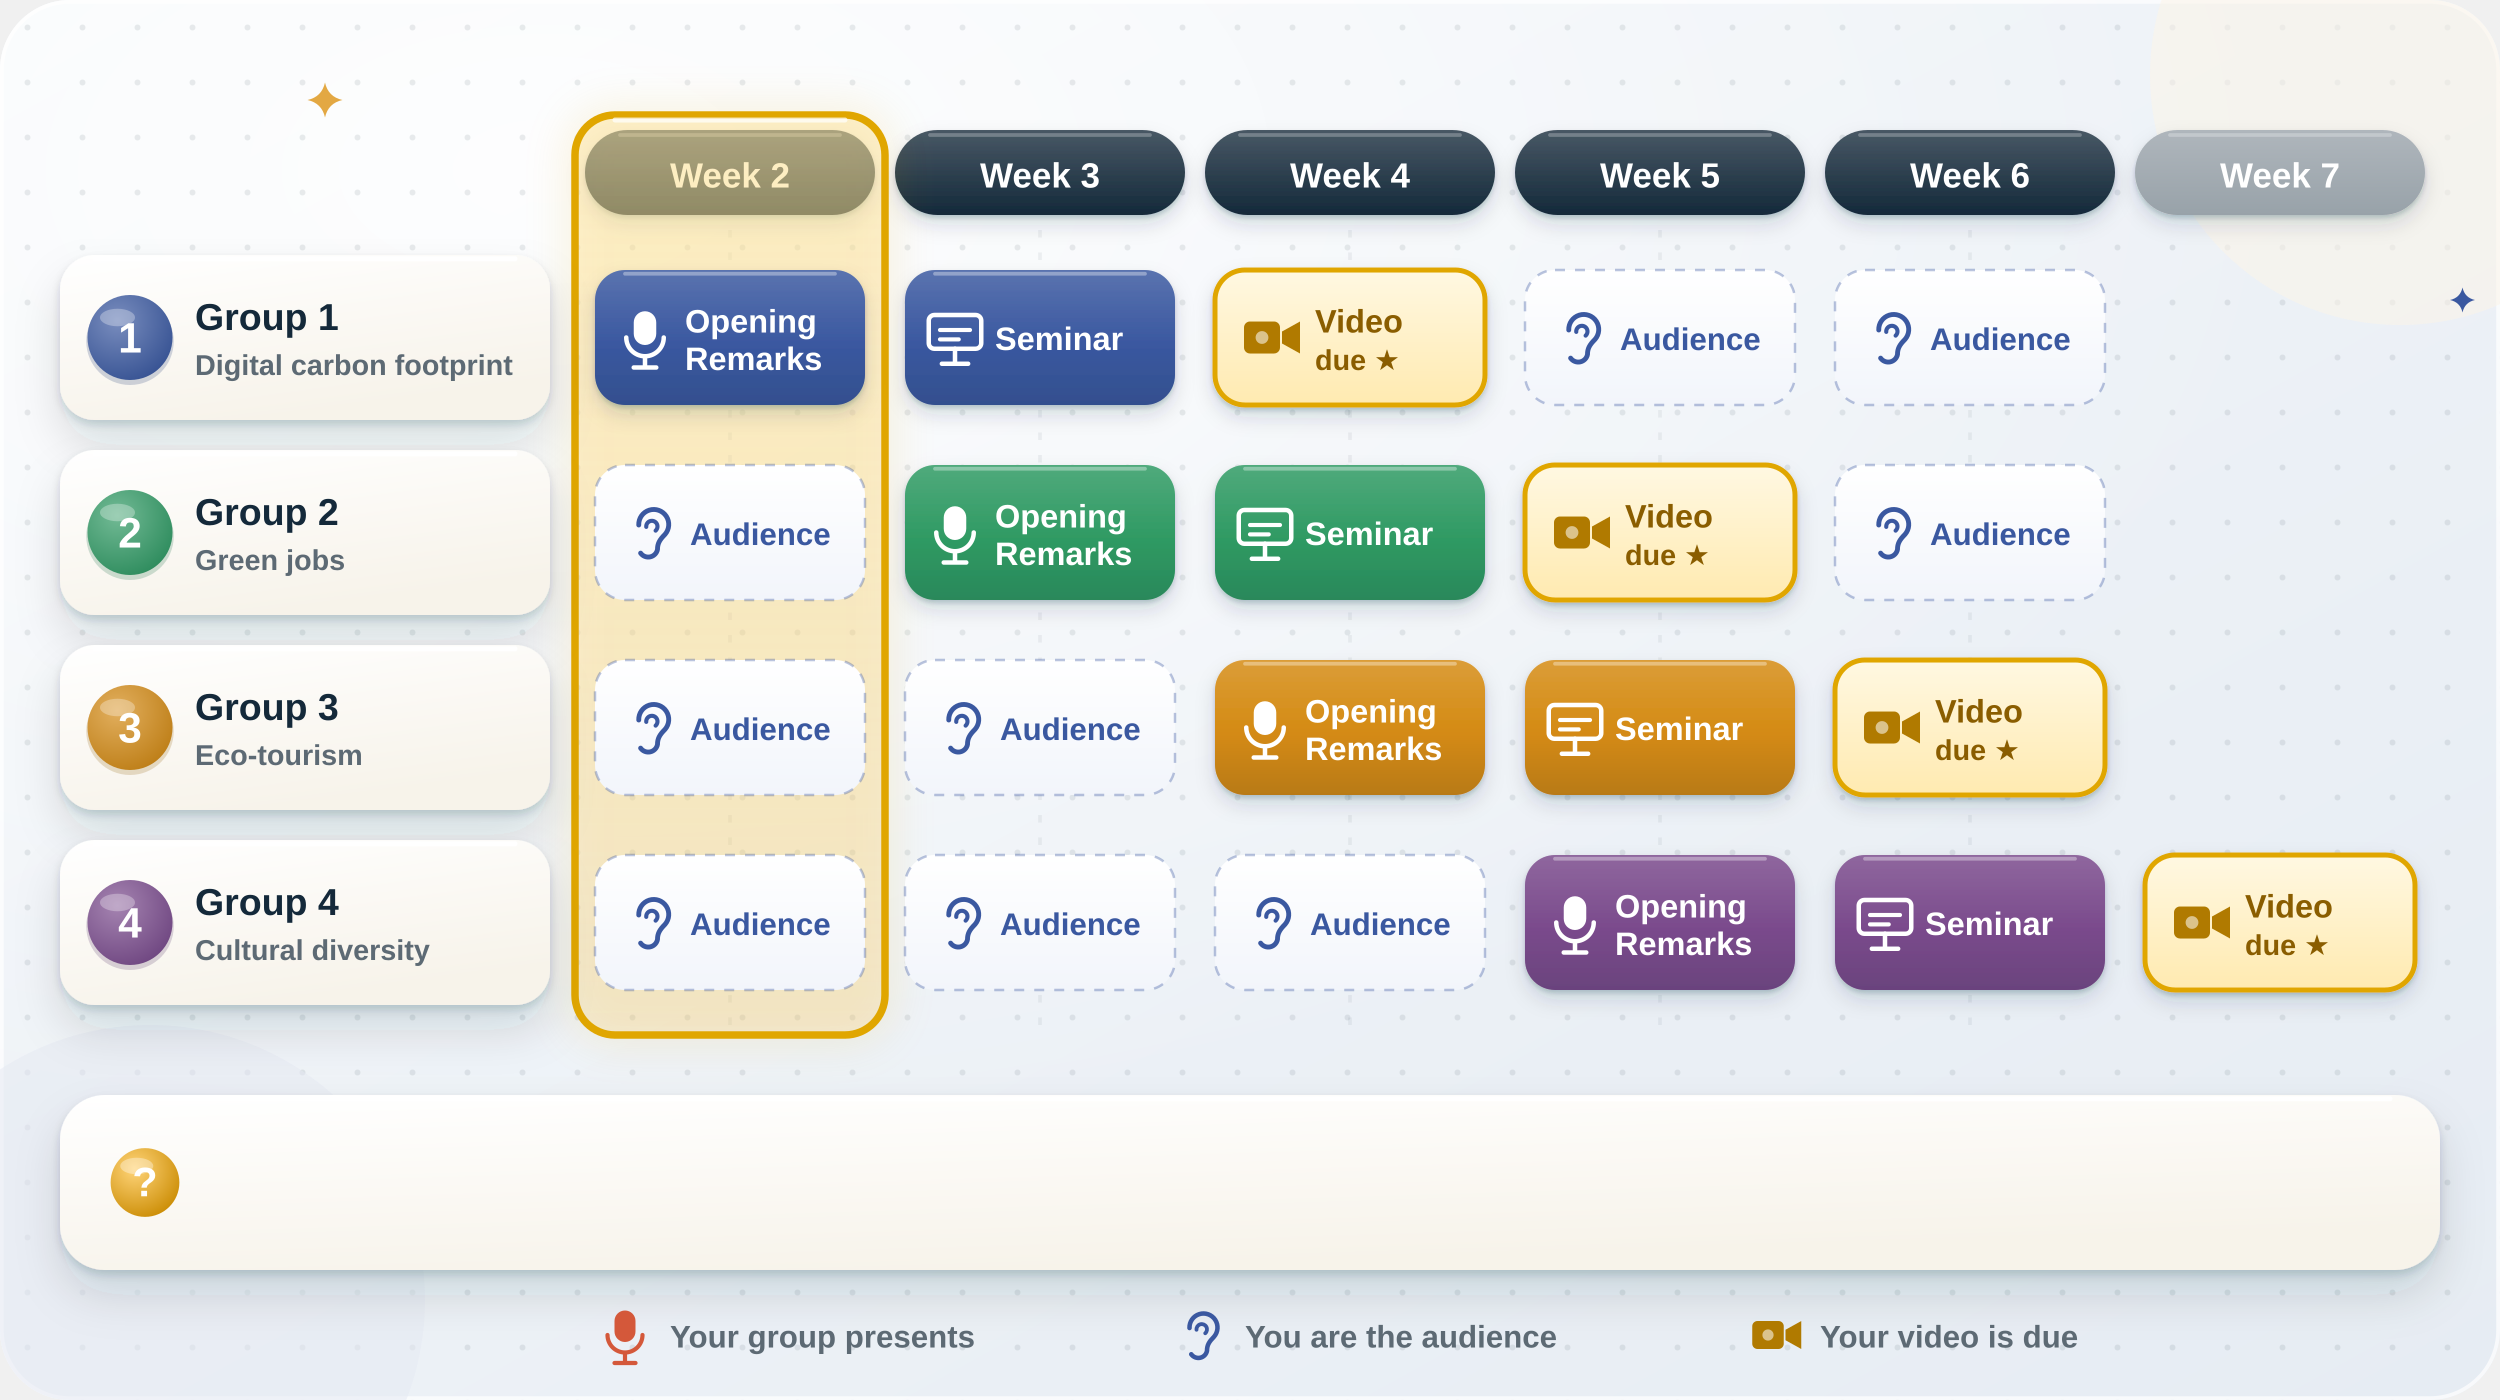
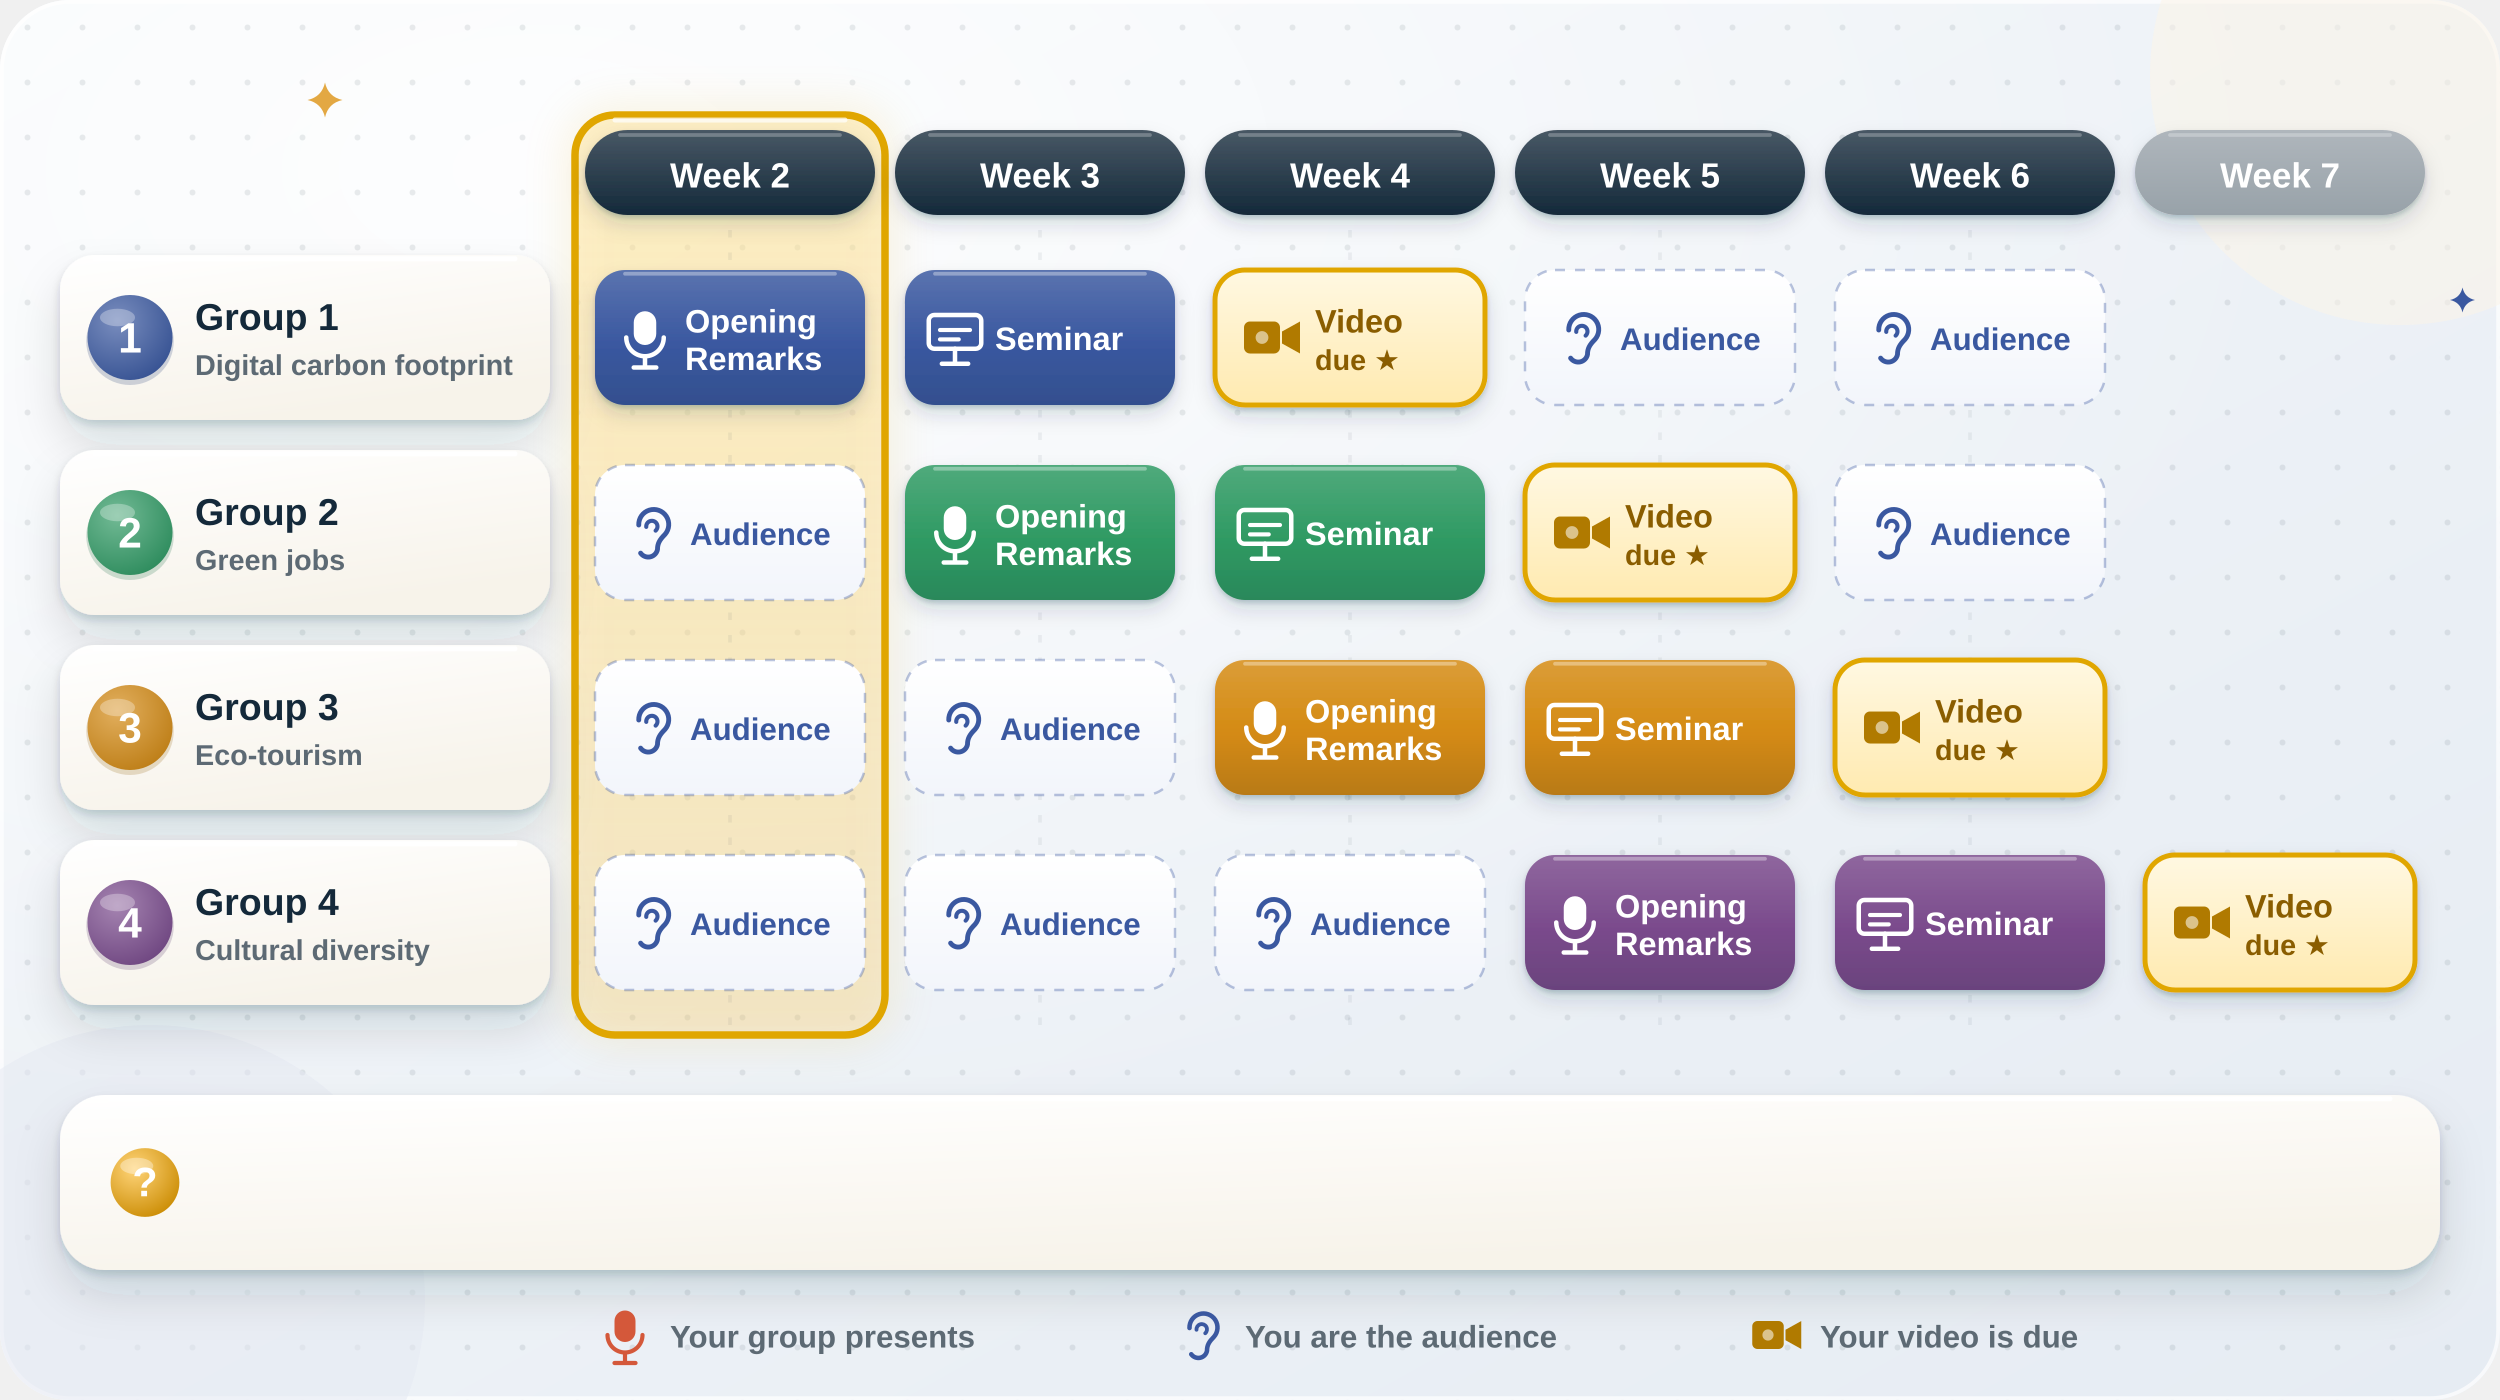
<svg xmlns="http://www.w3.org/2000/svg" viewBox="0 0 1000 560" role="img" aria-label="Week by week, Weeks 2 to 7. Group 1: Opening Remarks in Week 2, Seminar in Week 3, video due in Week 4. Group 2: Opening Remarks in Week 3, Seminar in Week 4, video due in Week 5. Group 3: Opening Remarks in Week 4, Seminar in Week 5, video due in Week 6. Group 4: Opening Remarks in Week 5, Seminar in Week 6, video due in Week 7. In every other week with a presentation, your group is the audience.">
  <style>.rv{animation:rv .7s cubic-bezier(.2,.7,.2,1) both}@keyframes rv{from{opacity:0;transform:translateY(14px)}}
.pop{animation:pop .6s cubic-bezier(.2,1.4,.4,1) both;transform-box:fill-box;transform-origin:center}@keyframes pop{from{opacity:0;transform:scale(.6)}}
.fl{animation:fl 5.5s ease-in-out infinite;transform-box:fill-box;transform-origin:center}.fl2{animation-delay:-1.8s}.fl3{animation-delay:-3.4s}.fl4{animation-delay:-2.5s}
@keyframes fl{0%,100%{transform:translateY(0)}50%{transform:translateY(-5px)}}
.tw{animation:tw 3.2s ease-in-out infinite;transform-box:fill-box;transform-origin:center}.tw2{animation-delay:-1.1s}.tw3{animation-delay:-2.2s}
@keyframes tw{0%,100%{opacity:.35;transform:scale(.6)}50%{opacity:1;transform:scale(1.05)}}
.dr{stroke-dasharray:6 8;animation:dr 1.6s linear infinite}@keyframes dr{to{stroke-dashoffset:-28}}
.gl{animation:gl 3s ease-in-out infinite}@keyframes gl{0%,100%{opacity:.4}50%{opacity:1}}
.pu{animation:pu 3s ease-in-out infinite;transform-box:fill-box;transform-origin:center}@keyframes pu{0%,100%{transform:scale(1)}50%{transform:scale(1.05)}}
.ph { animation: ph 18s cubic-bezier(.6,0,.3,1) infinite; } @keyframes ph { 0.00%, 15.17% { transform: translateX(0px); } 16.67%, 31.83% { transform: translateX(124px); } 33.33%, 48.50% { transform: translateX(248px); } 50.00%, 65.17% { transform: translateX(372px); } 66.67%, 81.83% { transform: translateX(496px); } 83.33%, 98.50% { transform: translateX(620px); } 100% { transform: translateX(0); } } .cap0 { animation: c0 18s infinite; opacity: 0; } @keyframes c0 { 0%, 0.00% { opacity: 0; } 1.00%, 15.67% { opacity: 1; } 16.67%, 100% { opacity: 0; } }.cap1 { animation: c1 18s infinite; opacity: 0; } @keyframes c1 { 0%, 16.67% { opacity: 0; } 17.67%, 32.33% { opacity: 1; } 33.33%, 100% { opacity: 0; } }.cap2 { animation: c2 18s infinite; opacity: 0; } @keyframes c2 { 0%, 33.33% { opacity: 0; } 34.33%, 49.00% { opacity: 1; } 50.00%, 100% { opacity: 0; } }.cap3 { animation: c3 18s infinite; opacity: 0; } @keyframes c3 { 0%, 50.00% { opacity: 0; } 51.00%, 65.67% { opacity: 1; } 66.67%, 100% { opacity: 0; } }.cap4 { animation: c4 18s infinite; opacity: 0; } @keyframes c4 { 0%, 66.67% { opacity: 0; } 67.67%, 82.33% { opacity: 1; } 83.33%, 100% { opacity: 0; } }.cap5 { animation: c5 18s infinite; opacity: 0; } @keyframes c5 { 0%, 83.33% { opacity: 0; } 84.33%, 99.00% { opacity: 1; } 100.00%, 100% { opacity: 0; } } @media (prefers-reduced-motion: reduce) { .ph { display: none; } .cap0 { opacity: 1 !important; } }
@media (prefers-reduced-motion: reduce){*{animation:none !important}.rv,.pop{opacity:1 !important}}</style>
  <defs>
    <filter id="sw-sh" x="-25%" y="-25%" width="150%" height="170%">
      <feGaussianBlur in="SourceAlpha" stdDeviation="9" />
      <feOffset dy="10" result="a" />
      <feFlood flood-color="#14293a" flood-opacity=".13" />
      <feComposite in2="a" operator="in" result="A" />
      <feGaussianBlur in="SourceAlpha" stdDeviation="1.6" />
      <feOffset dy="2" result="b" />
      <feFlood flood-color="#14293a" flood-opacity=".16" />
      <feComposite in2="b" operator="in" result="B" />
      <feMerge>
        <feMergeNode in="A" />
        <feMergeNode in="B" />
        <feMergeNode in="SourceGraphic" />
      </feMerge>
    </filter>
    <filter id="sw-ss" x="-25%" y="-25%" width="150%" height="170%">
      <feGaussianBlur in="SourceAlpha" stdDeviation="4" />
      <feOffset dy="4" result="a" />
      <feFlood flood-color="#14293a" flood-opacity=".14" />
      <feComposite in2="a" operator="in" result="A" />
      <feGaussianBlur in="SourceAlpha" stdDeviation=".8" />
      <feOffset dy="1.2" result="b" />
      <feFlood flood-color="#14293a" flood-opacity=".18" />
      <feComposite in2="b" operator="in" result="B" />
      <feMerge>
        <feMergeNode in="A" />
        <feMergeNode in="B" />
        <feMergeNode in="SourceGraphic" />
      </feMerge>
    </filter>
    <filter id="sw-bl" x="-50%" y="-50%" width="200%" height="200%">
      <feGaussianBlur stdDeviation="8" />
    </filter>
    <pattern id="sw-dots" width="22" height="22" patternUnits="userSpaceOnUse">
      <circle cx="11" cy="11" r="1.2" fill="#14293a" opacity=".09" />
    </pattern>
    <linearGradient id="sw-hi" x1="0" y1="0" x2="0" y2="1">
      <stop offset="0" stop-color="#fff" stop-opacity=".55" />
      <stop offset=".45" stop-color="#fff" stop-opacity="0" />
    </linearGradient>
    <linearGradient id="sw-paper" x1="0" y1="0" x2=".4" y2="1">
      <stop offset="0" stop-color="#ffffff" />
      <stop offset="1" stop-color="#f7f3ea" />
    </linearGradient>
    <linearGradient id="sw-g0" x1="0" y1="0" x2="1" y2="1">
      <stop offset="0" stop-color="#f4f7fa" />
      <stop offset="1" stop-color="#e6ecf3" />
    </linearGradient>
    <radialGradient id="sw-g1" cx="0.22" cy="0.12" r="0.7">
      <stop offset="0" stop-color="#ffffff" stop-opacity="0.85" />
      <stop offset="1" stop-color="#ffffff" stop-opacity="0" />
    </radialGradient>
    <clipPath id="sw-clip">
      <rect width="1000" height="560" rx="28" />
    </clipPath>
    <linearGradient id="sw-g2" x1="0" y1="0" x2="0" y2="1">
+       <stop offset="0" stop-color="#ffe7a3" stop-opacity="0.5" />
+       <stop offset="1" stop-color="#ffd479" stop-opacity="0.25" />
+     </linearGradient>
+     <linearGradient id="sw-g3" x1="0" y1="0" x2="0" y2="1">
      <stop offset="0" stop-color="#485865" />
      <stop offset="1" stop-color="#14293a" />
    </linearGradient>
-     <linearGradient id="sw-g3" x1="0" y1="0" x2="0" y2="1">
+     <linearGradient id="sw-g4" x1="0" y1="0" x2="0" y2="1">
      <stop offset="0" stop-color="#afb6bc" />
      <stop offset="1" stop-color="#98a2a9" />
-     </linearGradient>
-     <linearGradient id="sw-g4" x1="0" y1="0" x2="0" y2="1">
-       <stop offset="0" stop-color="#ffe7a3" stop-opacity="0.5" />
-       <stop offset="1" stop-color="#ffd479" stop-opacity="0.25" />
    </linearGradient>
    <radialGradient id="sw-g5" cx="0.35" cy="0.3" r="0.8">
      <stop offset="0" stop-color="#798dbe" />
      <stop offset="1" stop-color="#345091" />
    </radialGradient>
    <linearGradient id="sw-g6" x1="0" y1="0" x2="0" y2="1">
      <stop offset="0" stop-color="#5a73af" />
      <stop offset="0.55" stop-color="#3a58a0" />
      <stop offset="1" stop-color="#334f8e" />
    </linearGradient>
    <linearGradient id="sw-g7" x1="0" y1="0" x2="0" y2="1">
      <stop offset="0" stop-color="#fff8e2" />
      <stop offset="1" stop-color="#ffeab0" />
    </linearGradient>
    <linearGradient id="sw-g8" x1="0" y1="0" x2="0" y2="1">
      <stop offset="0" stop-color="#ffffff" />
      <stop offset="1" stop-color="#f2f5fb" />
    </linearGradient>
    <radialGradient id="sw-g9" cx="0.35" cy="0.3" r="0.8">
      <stop offset="0" stop-color="#72ba95" />
      <stop offset="1" stop-color="#2b8a5b" />
    </radialGradient>
    <linearGradient id="sw-g10" x1="0" y1="0" x2="0" y2="1">
      <stop offset="0" stop-color="#50aa7c" />
      <stop offset="0.55" stop-color="#2f9a63" />
      <stop offset="1" stop-color="#2a885a" />
    </linearGradient>
    <radialGradient id="sw-g11" cx="0.35" cy="0.3" r="0.8">
      <stop offset="0" stop-color="#e2af5e" />
      <stop offset="1" stop-color="#bc7c14" />
    </radialGradient>
    <linearGradient id="sw-g12" x1="0" y1="0" x2="0" y2="1">
      <stop offset="0" stop-color="#db9d38" />
      <stop offset="0.55" stop-color="#d48a12" />
      <stop offset="1" stop-color="#b87a14" />
    </linearGradient>
    <radialGradient id="sw-g13" cx="0.35" cy="0.3" r="0.8">
      <stop offset="0" stop-color="#a584b1" />
      <stop offset="1" stop-color="#6d447f" />
    </radialGradient>
    <linearGradient id="sw-g14" x1="0" y1="0" x2="0" y2="1">
      <stop offset="0" stop-color="#8f679e" />
      <stop offset="0.55" stop-color="#7a4a8c" />
      <stop offset="1" stop-color="#6a437d" />
    </linearGradient>
    <radialGradient id="sw-g15" cx="0.35" cy="0.3" r="0.8">
      <stop offset="0" stop-color="#ffd479" />
      <stop offset="1" stop-color="#c98a00" />
    </radialGradient>
  </defs>
  <rect width="1000" height="560" rx="28" fill="url(#sw-g0)" />
  <rect width="1000" height="560" rx="28" fill="url(#sw-g1)" />
  <rect width="1000" height="560" rx="28" fill="url(#sw-dots)" />
  <rect x=".75" y=".75" width="998.5" height="558.5" rx="27.25" fill="none" stroke="#fff" stroke-opacity=".7" stroke-width="1.5" />
  <g clip-path="url(#sw-clip)">
    <circle cx="60" cy="520" r="110" fill="#e5e9f3" opacity=".55" />
    <circle cx="960" cy="30" r="100" fill="#fbf4e7" opacity=".55" />
  </g>
-   <rect x="234" y="52" width="116" height="34" rx="17" fill="url(#sw-g2)" filter="url(#sw-ss)" />
+   <g class="ph">
+     <rect x="226" y="42" width="132" height="376" rx="20" fill="#e0a600" opacity=".12" filter="url(#sw-bl)" />
+     <rect x="230" y="46" width="124" height="368" rx="16" fill="url(#sw-g2)" stroke="#e0a600" stroke-width="3" />
+     <path d="M246 48h92" stroke="#fff" stroke-opacity=".7" stroke-width="2" stroke-linecap="round" />
+   </g>
+   <rect x="234" y="52" width="116" height="34" rx="17" fill="url(#sw-g3)" filter="url(#sw-ss)" />
  <path d="M248 54h88" stroke="#fff" stroke-opacity=".25" stroke-width="1.5" stroke-linecap="round" />
  <text x="292" y="75" font-family="'Helvetica Neue', Arial, sans-serif" font-weight="800" font-size="14" fill="#fff" text-anchor="middle">Week 2</text>
  <path d="M292 92V414" stroke="#14293a" stroke-opacity=".06" stroke-width="1.5" stroke-dasharray="3 6" />
-   <rect x="358" y="52" width="116" height="34" rx="17" fill="url(#sw-g2)" filter="url(#sw-ss)" />
+   <rect x="358" y="52" width="116" height="34" rx="17" fill="url(#sw-g3)" filter="url(#sw-ss)" />
  <path d="M372 54h88" stroke="#fff" stroke-opacity=".25" stroke-width="1.5" stroke-linecap="round" />
  <text x="416" y="75" font-family="'Helvetica Neue', Arial, sans-serif" font-weight="800" font-size="14" fill="#fff" text-anchor="middle">Week 3</text>
  <path d="M416 92V414" stroke="#14293a" stroke-opacity=".06" stroke-width="1.5" stroke-dasharray="3 6" />
-   <rect x="482" y="52" width="116" height="34" rx="17" fill="url(#sw-g2)" filter="url(#sw-ss)" />
+   <rect x="482" y="52" width="116" height="34" rx="17" fill="url(#sw-g3)" filter="url(#sw-ss)" />
  <path d="M496 54h88" stroke="#fff" stroke-opacity=".25" stroke-width="1.5" stroke-linecap="round" />
  <text x="540" y="75" font-family="'Helvetica Neue', Arial, sans-serif" font-weight="800" font-size="14" fill="#fff" text-anchor="middle">Week 4</text>
  <path d="M540 92V414" stroke="#14293a" stroke-opacity=".06" stroke-width="1.5" stroke-dasharray="3 6" />
-   <rect x="606" y="52" width="116" height="34" rx="17" fill="url(#sw-g2)" filter="url(#sw-ss)" />
+   <rect x="606" y="52" width="116" height="34" rx="17" fill="url(#sw-g3)" filter="url(#sw-ss)" />
  <path d="M620 54h88" stroke="#fff" stroke-opacity=".25" stroke-width="1.5" stroke-linecap="round" />
  <text x="664" y="75" font-family="'Helvetica Neue', Arial, sans-serif" font-weight="800" font-size="14" fill="#fff" text-anchor="middle">Week 5</text>
  <path d="M664 92V414" stroke="#14293a" stroke-opacity=".06" stroke-width="1.5" stroke-dasharray="3 6" />
-   <rect x="730" y="52" width="116" height="34" rx="17" fill="url(#sw-g2)" filter="url(#sw-ss)" />
+   <rect x="730" y="52" width="116" height="34" rx="17" fill="url(#sw-g3)" filter="url(#sw-ss)" />
  <path d="M744 54h88" stroke="#fff" stroke-opacity=".25" stroke-width="1.5" stroke-linecap="round" />
  <text x="788" y="75" font-family="'Helvetica Neue', Arial, sans-serif" font-weight="800" font-size="14" fill="#fff" text-anchor="middle">Week 6</text>
  <path d="M788 92V414" stroke="#14293a" stroke-opacity=".06" stroke-width="1.5" stroke-dasharray="3 6" />
-   <rect x="854" y="52" width="116" height="34" rx="17" fill="url(#sw-g3)" filter="url(#sw-ss)" />
+   <rect x="854" y="52" width="116" height="34" rx="17" fill="url(#sw-g4)" filter="url(#sw-ss)" />
  <path d="M868 54h88" stroke="#fff" stroke-opacity=".25" stroke-width="1.5" stroke-linecap="round" />
  <text x="912" y="75" font-family="'Helvetica Neue', Arial, sans-serif" font-weight="800" font-size="14" fill="#fff" text-anchor="middle">Week 7</text>
-   <g class="ph">
-     <rect x="226" y="42" width="132" height="376" rx="20" fill="#e0a600" opacity=".12" filter="url(#sw-bl)" />
-     <rect x="230" y="46" width="124" height="368" rx="16" fill="url(#sw-g4)" stroke="#e0a600" stroke-width="3" />
-     <path d="M246 48h92" stroke="#fff" stroke-opacity=".7" stroke-width="2" stroke-linecap="round" />
-   </g>
  <g class="rv" style="animation-delay:0.00s">
    <rect x="24" y="102" width="196" height="66" rx="14" fill="url(#sw-paper)" filter="url(#sw-sh)" />
    <path d="M38 103.5h168" stroke="#fff" stroke-width="2" stroke-linecap="round" />
    <circle cx="52" cy="136.5" r="17.5" fill="#2c447a" opacity=".22" />
    <circle cx="52" cy="135" r="17" fill="url(#sw-g5)" />
    <ellipse cx="47" cy="127" rx="7" ry="3.5" fill="#fff" opacity=".3" />
    <text x="52" y="141" font-family="'Helvetica Neue', Arial, sans-serif" font-weight="800" font-size="17" fill="#fff" text-anchor="middle">1</text>
    <text x="78" y="132" font-family="'Helvetica Neue', Arial, sans-serif" font-weight="800" font-size="15" fill="#14293a" text-anchor="start">Group 1</text>
    <text x="78" y="150" font-family="'Helvetica Neue', Arial, sans-serif" font-weight="700" font-size="11.5" fill="#5d6a74" text-anchor="start">Digital carbon footprint</text>
  </g>
  <g class="pop" style="animation-delay:0.4s">
    <rect x="238" y="108" width="108" height="54" rx="12" fill="url(#sw-g6)" filter="url(#sw-ss)" />
    <path d="M250 109.5h84" stroke="#fff" stroke-opacity=".35" stroke-width="1.5" stroke-linecap="round" />
    <g transform="translate(258 135) scale(0.75)">
      <rect x="-6" y="-14" width="12" height="18" rx="6" fill="#fff" />
      <path d="M-10 0a10 10 0 0 0 20 0M0 10v6M-6 16h12" stroke="#fff" stroke-width="2.4" fill="none" stroke-linecap="round" />
    </g>
    <text x="274" y="133" font-family="'Helvetica Neue', Arial, sans-serif" font-weight="800" font-size="13" fill="#fff" text-anchor="start">Opening</text>
    <text x="274" y="148" font-family="'Helvetica Neue', Arial, sans-serif" font-weight="800" font-size="13" fill="#fff" text-anchor="start">Remarks</text>
  </g>
  <g class="pop" style="animation-delay:0.5s">
    <rect x="362" y="108" width="108" height="54" rx="12" fill="url(#sw-g6)" filter="url(#sw-ss)" />
    <path d="M374 109.5h84" stroke="#fff" stroke-opacity=".35" stroke-width="1.5" stroke-linecap="round" />
    <g transform="translate(382 135) scale(0.75)">
      <rect x="-14" y="-12" width="28" height="18" rx="3" fill="none" stroke="#fff" stroke-width="2.4" />
      <path d="M-8 -4h16M-8 1h10" stroke="#fff" stroke-width="2.2" stroke-linecap="round" />
      <path d="M0 6v8M-7 14h14" stroke="#fff" stroke-width="2.4" stroke-linecap="round" />
    </g>
    <text x="398" y="140" font-family="'Helvetica Neue', Arial, sans-serif" font-weight="800" font-size="13" fill="#fff" text-anchor="start">Seminar</text>
  </g>
  <rect x="486" y="108" width="108" height="54" rx="12" fill="url(#sw-g7)" stroke="#e0a600" stroke-width="2" filter="url(#sw-ss)" />
  <g transform="translate(508 135) scale(0.8)">
    <rect x="-13" y="-8" width="18" height="16" rx="3" fill="#b07a00" />
    <path d="M6 -3l9-5v16l-9-5z" fill="#b07a00" />
    <circle cx="-4" cy="0" r="3.2" fill="#fff" opacity=".55" />
  </g>
  <text x="526" y="133" font-family="'Helvetica Neue', Arial, sans-serif" font-weight="800" font-size="13" fill="#8a5d00" text-anchor="start">Video</text>
  <text x="526" y="148" font-family="'Helvetica Neue', Arial, sans-serif" font-weight="800" font-size="11.5" fill="#8a5d00" text-anchor="start">due ★</text>
  <rect x="610" y="108" width="108" height="54" rx="12" fill="url(#sw-g8)" stroke="#3a58a0" stroke-opacity=".35" stroke-dasharray="4 4" />
  <g transform="translate(632 135) scale(0.75)">
    <path d="M-6 -4a8 8 0 1 1 14 5c-3 3-4 5-4 8a5 5 0 0 1-9 2" stroke="#3a58a0" stroke-width="2.6" fill="none" stroke-linecap="round" />
    <path d="M-2 -3a3 3 0 1 1 5 2" stroke="#3a58a0" stroke-width="2.2" fill="none" stroke-linecap="round" />
  </g>
  <text x="648" y="140" font-family="'Helvetica Neue', Arial, sans-serif" font-weight="700" font-size="12.5" fill="#3a58a0" text-anchor="start">Audience</text>
  <rect x="734" y="108" width="108" height="54" rx="12" fill="url(#sw-g8)" stroke="#3a58a0" stroke-opacity=".35" stroke-dasharray="4 4" />
  <g transform="translate(756 135) scale(0.75)">
    <path d="M-6 -4a8 8 0 1 1 14 5c-3 3-4 5-4 8a5 5 0 0 1-9 2" stroke="#3a58a0" stroke-width="2.6" fill="none" stroke-linecap="round" />
    <path d="M-2 -3a3 3 0 1 1 5 2" stroke="#3a58a0" stroke-width="2.2" fill="none" stroke-linecap="round" />
  </g>
  <text x="772" y="140" font-family="'Helvetica Neue', Arial, sans-serif" font-weight="700" font-size="12.5" fill="#3a58a0" text-anchor="start">Audience</text>
  <g class="rv" style="animation-delay:0.12s">
    <rect x="24" y="180" width="196" height="66" rx="14" fill="url(#sw-paper)" filter="url(#sw-sh)" />
    <path d="M38 181.5h168" stroke="#fff" stroke-width="2" stroke-linecap="round" />
    <circle cx="52" cy="214.5" r="17.5" fill="#24724f" opacity=".22" />
    <circle cx="52" cy="213" r="17" fill="url(#sw-g9)" />
    <ellipse cx="47" cy="205" rx="7" ry="3.5" fill="#fff" opacity=".3" />
    <text x="52" y="219" font-family="'Helvetica Neue', Arial, sans-serif" font-weight="800" font-size="17" fill="#fff" text-anchor="middle">2</text>
    <text x="78" y="210" font-family="'Helvetica Neue', Arial, sans-serif" font-weight="800" font-size="15" fill="#14293a" text-anchor="start">Group 2</text>
    <text x="78" y="228" font-family="'Helvetica Neue', Arial, sans-serif" font-weight="700" font-size="11.5" fill="#5d6a74" text-anchor="start">Green jobs</text>
  </g>
  <rect x="238" y="186" width="108" height="54" rx="12" fill="url(#sw-g8)" stroke="#3a58a0" stroke-opacity=".35" stroke-dasharray="4 4" />
  <g transform="translate(260 213) scale(0.75)">
    <path d="M-6 -4a8 8 0 1 1 14 5c-3 3-4 5-4 8a5 5 0 0 1-9 2" stroke="#3a58a0" stroke-width="2.6" fill="none" stroke-linecap="round" />
    <path d="M-2 -3a3 3 0 1 1 5 2" stroke="#3a58a0" stroke-width="2.2" fill="none" stroke-linecap="round" />
  </g>
  <text x="276" y="218" font-family="'Helvetica Neue', Arial, sans-serif" font-weight="700" font-size="12.5" fill="#3a58a0" text-anchor="start">Audience</text>
  <g class="pop" style="animation-delay:0.5s">
    <rect x="362" y="186" width="108" height="54" rx="12" fill="url(#sw-g10)" filter="url(#sw-ss)" />
    <path d="M374 187.5h84" stroke="#fff" stroke-opacity=".35" stroke-width="1.5" stroke-linecap="round" />
    <g transform="translate(382 213) scale(0.75)">
      <rect x="-6" y="-14" width="12" height="18" rx="6" fill="#fff" />
      <path d="M-10 0a10 10 0 0 0 20 0M0 10v6M-6 16h12" stroke="#fff" stroke-width="2.4" fill="none" stroke-linecap="round" />
    </g>
    <text x="398" y="211" font-family="'Helvetica Neue', Arial, sans-serif" font-weight="800" font-size="13" fill="#fff" text-anchor="start">Opening</text>
    <text x="398" y="226" font-family="'Helvetica Neue', Arial, sans-serif" font-weight="800" font-size="13" fill="#fff" text-anchor="start">Remarks</text>
  </g>
  <g class="pop" style="animation-delay:0.6s">
    <rect x="486" y="186" width="108" height="54" rx="12" fill="url(#sw-g10)" filter="url(#sw-ss)" />
    <path d="M498 187.5h84" stroke="#fff" stroke-opacity=".35" stroke-width="1.5" stroke-linecap="round" />
    <g transform="translate(506 213) scale(0.75)">
      <rect x="-14" y="-12" width="28" height="18" rx="3" fill="none" stroke="#fff" stroke-width="2.4" />
      <path d="M-8 -4h16M-8 1h10" stroke="#fff" stroke-width="2.2" stroke-linecap="round" />
      <path d="M0 6v8M-7 14h14" stroke="#fff" stroke-width="2.4" stroke-linecap="round" />
    </g>
    <text x="522" y="218" font-family="'Helvetica Neue', Arial, sans-serif" font-weight="800" font-size="13" fill="#fff" text-anchor="start">Seminar</text>
  </g>
  <rect x="610" y="186" width="108" height="54" rx="12" fill="url(#sw-g7)" stroke="#e0a600" stroke-width="2" filter="url(#sw-ss)" />
  <g transform="translate(632 213) scale(0.8)">
    <rect x="-13" y="-8" width="18" height="16" rx="3" fill="#b07a00" />
    <path d="M6 -3l9-5v16l-9-5z" fill="#b07a00" />
    <circle cx="-4" cy="0" r="3.2" fill="#fff" opacity=".55" />
  </g>
  <text x="650" y="211" font-family="'Helvetica Neue', Arial, sans-serif" font-weight="800" font-size="13" fill="#8a5d00" text-anchor="start">Video</text>
  <text x="650" y="226" font-family="'Helvetica Neue', Arial, sans-serif" font-weight="800" font-size="11.5" fill="#8a5d00" text-anchor="start">due ★</text>
  <rect x="734" y="186" width="108" height="54" rx="12" fill="url(#sw-g8)" stroke="#3a58a0" stroke-opacity=".35" stroke-dasharray="4 4" />
  <g transform="translate(756 213) scale(0.75)">
    <path d="M-6 -4a8 8 0 1 1 14 5c-3 3-4 5-4 8a5 5 0 0 1-9 2" stroke="#3a58a0" stroke-width="2.6" fill="none" stroke-linecap="round" />
    <path d="M-2 -3a3 3 0 1 1 5 2" stroke="#3a58a0" stroke-width="2.2" fill="none" stroke-linecap="round" />
  </g>
  <text x="772" y="218" font-family="'Helvetica Neue', Arial, sans-serif" font-weight="700" font-size="12.5" fill="#3a58a0" text-anchor="start">Audience</text>
  <g class="rv" style="animation-delay:0.24s">
    <rect x="24" y="258" width="196" height="66" rx="14" fill="url(#sw-paper)" filter="url(#sw-sh)" />
    <path d="M38 259.5h168" stroke="#fff" stroke-width="2" stroke-linecap="round" />
    <circle cx="52" cy="292.5" r="17.5" fill="#986716" opacity=".22" />
    <circle cx="52" cy="291" r="17" fill="url(#sw-g11)" />
    <ellipse cx="47" cy="283" rx="7" ry="3.5" fill="#fff" opacity=".3" />
    <text x="52" y="297" font-family="'Helvetica Neue', Arial, sans-serif" font-weight="800" font-size="17" fill="#fff" text-anchor="middle">3</text>
    <text x="78" y="288" font-family="'Helvetica Neue', Arial, sans-serif" font-weight="800" font-size="15" fill="#14293a" text-anchor="start">Group 3</text>
    <text x="78" y="306" font-family="'Helvetica Neue', Arial, sans-serif" font-weight="700" font-size="11.5" fill="#5d6a74" text-anchor="start">Eco-tourism</text>
  </g>
  <rect x="238" y="264" width="108" height="54" rx="12" fill="url(#sw-g8)" stroke="#3a58a0" stroke-opacity=".35" stroke-dasharray="4 4" />
  <g transform="translate(260 291) scale(0.75)">
    <path d="M-6 -4a8 8 0 1 1 14 5c-3 3-4 5-4 8a5 5 0 0 1-9 2" stroke="#3a58a0" stroke-width="2.6" fill="none" stroke-linecap="round" />
    <path d="M-2 -3a3 3 0 1 1 5 2" stroke="#3a58a0" stroke-width="2.2" fill="none" stroke-linecap="round" />
  </g>
  <text x="276" y="296" font-family="'Helvetica Neue', Arial, sans-serif" font-weight="700" font-size="12.5" fill="#3a58a0" text-anchor="start">Audience</text>
  <rect x="362" y="264" width="108" height="54" rx="12" fill="url(#sw-g8)" stroke="#3a58a0" stroke-opacity=".35" stroke-dasharray="4 4" />
  <g transform="translate(384 291) scale(0.75)">
    <path d="M-6 -4a8 8 0 1 1 14 5c-3 3-4 5-4 8a5 5 0 0 1-9 2" stroke="#3a58a0" stroke-width="2.6" fill="none" stroke-linecap="round" />
    <path d="M-2 -3a3 3 0 1 1 5 2" stroke="#3a58a0" stroke-width="2.2" fill="none" stroke-linecap="round" />
  </g>
  <text x="400" y="296" font-family="'Helvetica Neue', Arial, sans-serif" font-weight="700" font-size="12.5" fill="#3a58a0" text-anchor="start">Audience</text>
  <g class="pop" style="animation-delay:0.6s">
    <rect x="486" y="264" width="108" height="54" rx="12" fill="url(#sw-g12)" filter="url(#sw-ss)" />
    <path d="M498 265.5h84" stroke="#fff" stroke-opacity=".35" stroke-width="1.5" stroke-linecap="round" />
    <g transform="translate(506 291) scale(0.75)">
      <rect x="-6" y="-14" width="12" height="18" rx="6" fill="#fff" />
      <path d="M-10 0a10 10 0 0 0 20 0M0 10v6M-6 16h12" stroke="#fff" stroke-width="2.4" fill="none" stroke-linecap="round" />
    </g>
    <text x="522" y="289" font-family="'Helvetica Neue', Arial, sans-serif" font-weight="800" font-size="13" fill="#fff" text-anchor="start">Opening</text>
    <text x="522" y="304" font-family="'Helvetica Neue', Arial, sans-serif" font-weight="800" font-size="13" fill="#fff" text-anchor="start">Remarks</text>
  </g>
  <g class="pop" style="animation-delay:0.7s">
    <rect x="610" y="264" width="108" height="54" rx="12" fill="url(#sw-g12)" filter="url(#sw-ss)" />
    <path d="M622 265.5h84" stroke="#fff" stroke-opacity=".35" stroke-width="1.5" stroke-linecap="round" />
    <g transform="translate(630 291) scale(0.75)">
      <rect x="-14" y="-12" width="28" height="18" rx="3" fill="none" stroke="#fff" stroke-width="2.4" />
      <path d="M-8 -4h16M-8 1h10" stroke="#fff" stroke-width="2.2" stroke-linecap="round" />
      <path d="M0 6v8M-7 14h14" stroke="#fff" stroke-width="2.4" stroke-linecap="round" />
    </g>
    <text x="646" y="296" font-family="'Helvetica Neue', Arial, sans-serif" font-weight="800" font-size="13" fill="#fff" text-anchor="start">Seminar</text>
  </g>
  <rect x="734" y="264" width="108" height="54" rx="12" fill="url(#sw-g7)" stroke="#e0a600" stroke-width="2" filter="url(#sw-ss)" />
  <g transform="translate(756 291) scale(0.8)">
    <rect x="-13" y="-8" width="18" height="16" rx="3" fill="#b07a00" />
    <path d="M6 -3l9-5v16l-9-5z" fill="#b07a00" />
    <circle cx="-4" cy="0" r="3.2" fill="#fff" opacity=".55" />
  </g>
  <text x="774" y="289" font-family="'Helvetica Neue', Arial, sans-serif" font-weight="800" font-size="13" fill="#8a5d00" text-anchor="start">Video</text>
  <text x="774" y="304" font-family="'Helvetica Neue', Arial, sans-serif" font-weight="800" font-size="11.5" fill="#8a5d00" text-anchor="start">due ★</text>
  <g class="rv" style="animation-delay:0.36s">
    <rect x="24" y="336" width="196" height="66" rx="14" fill="url(#sw-paper)" filter="url(#sw-sh)" />
    <path d="M38 337.5h168" stroke="#fff" stroke-width="2" stroke-linecap="round" />
    <circle cx="52" cy="370.5" r="17.5" fill="#593a6c" opacity=".22" />
    <circle cx="52" cy="369" r="17" fill="url(#sw-g13)" />
    <ellipse cx="47" cy="361" rx="7" ry="3.5" fill="#fff" opacity=".3" />
    <text x="52" y="375" font-family="'Helvetica Neue', Arial, sans-serif" font-weight="800" font-size="17" fill="#fff" text-anchor="middle">4</text>
    <text x="78" y="366" font-family="'Helvetica Neue', Arial, sans-serif" font-weight="800" font-size="15" fill="#14293a" text-anchor="start">Group 4</text>
    <text x="78" y="384" font-family="'Helvetica Neue', Arial, sans-serif" font-weight="700" font-size="11.5" fill="#5d6a74" text-anchor="start">Cultural diversity</text>
  </g>
  <rect x="238" y="342" width="108" height="54" rx="12" fill="url(#sw-g8)" stroke="#3a58a0" stroke-opacity=".35" stroke-dasharray="4 4" />
  <g transform="translate(260 369) scale(0.75)">
    <path d="M-6 -4a8 8 0 1 1 14 5c-3 3-4 5-4 8a5 5 0 0 1-9 2" stroke="#3a58a0" stroke-width="2.6" fill="none" stroke-linecap="round" />
    <path d="M-2 -3a3 3 0 1 1 5 2" stroke="#3a58a0" stroke-width="2.2" fill="none" stroke-linecap="round" />
  </g>
  <text x="276" y="374" font-family="'Helvetica Neue', Arial, sans-serif" font-weight="700" font-size="12.5" fill="#3a58a0" text-anchor="start">Audience</text>
  <rect x="362" y="342" width="108" height="54" rx="12" fill="url(#sw-g8)" stroke="#3a58a0" stroke-opacity=".35" stroke-dasharray="4 4" />
  <g transform="translate(384 369) scale(0.75)">
    <path d="M-6 -4a8 8 0 1 1 14 5c-3 3-4 5-4 8a5 5 0 0 1-9 2" stroke="#3a58a0" stroke-width="2.6" fill="none" stroke-linecap="round" />
    <path d="M-2 -3a3 3 0 1 1 5 2" stroke="#3a58a0" stroke-width="2.2" fill="none" stroke-linecap="round" />
  </g>
  <text x="400" y="374" font-family="'Helvetica Neue', Arial, sans-serif" font-weight="700" font-size="12.5" fill="#3a58a0" text-anchor="start">Audience</text>
  <rect x="486" y="342" width="108" height="54" rx="12" fill="url(#sw-g8)" stroke="#3a58a0" stroke-opacity=".35" stroke-dasharray="4 4" />
  <g transform="translate(508 369) scale(0.75)">
    <path d="M-6 -4a8 8 0 1 1 14 5c-3 3-4 5-4 8a5 5 0 0 1-9 2" stroke="#3a58a0" stroke-width="2.6" fill="none" stroke-linecap="round" />
    <path d="M-2 -3a3 3 0 1 1 5 2" stroke="#3a58a0" stroke-width="2.2" fill="none" stroke-linecap="round" />
  </g>
  <text x="524" y="374" font-family="'Helvetica Neue', Arial, sans-serif" font-weight="700" font-size="12.5" fill="#3a58a0" text-anchor="start">Audience</text>
  <g class="pop" style="animation-delay:0.7s">
    <rect x="610" y="342" width="108" height="54" rx="12" fill="url(#sw-g14)" filter="url(#sw-ss)" />
    <path d="M622 343.5h84" stroke="#fff" stroke-opacity=".35" stroke-width="1.5" stroke-linecap="round" />
    <g transform="translate(630 369) scale(0.75)">
      <rect x="-6" y="-14" width="12" height="18" rx="6" fill="#fff" />
      <path d="M-10 0a10 10 0 0 0 20 0M0 10v6M-6 16h12" stroke="#fff" stroke-width="2.4" fill="none" stroke-linecap="round" />
    </g>
    <text x="646" y="367" font-family="'Helvetica Neue', Arial, sans-serif" font-weight="800" font-size="13" fill="#fff" text-anchor="start">Opening</text>
    <text x="646" y="382" font-family="'Helvetica Neue', Arial, sans-serif" font-weight="800" font-size="13" fill="#fff" text-anchor="start">Remarks</text>
  </g>
  <g class="pop" style="animation-delay:0.8s">
    <rect x="734" y="342" width="108" height="54" rx="12" fill="url(#sw-g14)" filter="url(#sw-ss)" />
    <path d="M746 343.5h84" stroke="#fff" stroke-opacity=".35" stroke-width="1.5" stroke-linecap="round" />
    <g transform="translate(754 369) scale(0.75)">
      <rect x="-14" y="-12" width="28" height="18" rx="3" fill="none" stroke="#fff" stroke-width="2.4" />
      <path d="M-8 -4h16M-8 1h10" stroke="#fff" stroke-width="2.2" stroke-linecap="round" />
      <path d="M0 6v8M-7 14h14" stroke="#fff" stroke-width="2.4" stroke-linecap="round" />
    </g>
    <text x="770" y="374" font-family="'Helvetica Neue', Arial, sans-serif" font-weight="800" font-size="13" fill="#fff" text-anchor="start">Seminar</text>
  </g>
  <rect x="858" y="342" width="108" height="54" rx="12" fill="url(#sw-g7)" stroke="#e0a600" stroke-width="2" filter="url(#sw-ss)" />
  <g transform="translate(880 369) scale(0.8)">
    <rect x="-13" y="-8" width="18" height="16" rx="3" fill="#b07a00" />
    <path d="M6 -3l9-5v16l-9-5z" fill="#b07a00" />
    <circle cx="-4" cy="0" r="3.2" fill="#fff" opacity=".55" />
  </g>
  <text x="898" y="367" font-family="'Helvetica Neue', Arial, sans-serif" font-weight="800" font-size="13" fill="#8a5d00" text-anchor="start">Video</text>
  <text x="898" y="382" font-family="'Helvetica Neue', Arial, sans-serif" font-weight="800" font-size="11.5" fill="#8a5d00" text-anchor="start">due ★</text>
  <rect x="24" y="438" width="952" height="70" rx="18" fill="url(#sw-paper)" filter="url(#sw-sh)" />
  <path d="M44 439.5h912" stroke="#fff" stroke-width="2" stroke-linecap="round" />
  <g transform="translate(58 473) scale(1.1)">
    <circle r="12.5" fill="url(#sw-g15)" />
    <ellipse cx="-3" cy="-6" rx="6" ry="3" fill="#fff" opacity=".35" />
    <text x="0" y="5" font-family="'Helvetica Neue', Arial, sans-serif" font-weight="800" font-size="15" fill="#fff" text-anchor="middle">?</text>
  </g>
  <g class="cap cap0">
    <text x="84" y="479" font-family="'Helvetica Neue', Arial, sans-serif" font-weight="600" font-size="17" fill="#14293a">
      <tspan font-weight="800">Week 2</tspan> · Group 1 gives its Opening Remarks. Groups 2, 3 and 4 are the audience.</text>
  </g>
  <g class="cap cap1">
    <text x="84" y="479" font-family="'Helvetica Neue', Arial, sans-serif" font-weight="600" font-size="17" fill="#14293a">
      <tspan font-weight="800">Week 3</tspan> · Group 1 gives its Seminar. Then Group 2 gives its Opening Remarks.</text>
  </g>
  <g class="cap cap2">
    <text x="84" y="479" font-family="'Helvetica Neue', Arial, sans-serif" font-weight="600" font-size="17" fill="#14293a">
      <tspan font-weight="800">Week 4</tspan> · Group 2’s Seminar, then Group 3’s Opening Remarks. Group 1’s video is due.</text>
  </g>
  <g class="cap cap3">
    <text x="84" y="479" font-family="'Helvetica Neue', Arial, sans-serif" font-weight="600" font-size="17" fill="#14293a">
      <tspan font-weight="800">Week 5</tspan> · Group 3’s Seminar, then Group 4’s Opening Remarks. Group 2’s video is due.</text>
  </g>
  <g class="cap cap4">
    <text x="84" y="479" font-family="'Helvetica Neue', Arial, sans-serif" font-weight="600" font-size="17" fill="#14293a">
      <tspan font-weight="800">Week 6</tspan> · Group 4’s Seminar. Group 3’s video is due.</text>
  </g>
  <g class="cap cap5">
    <text x="84" y="479" font-family="'Helvetica Neue', Arial, sans-serif" font-weight="600" font-size="17" fill="#14293a">
      <tspan font-weight="800">Week 7</tspan> · Group 4’s video is due. The Seminar + Portfolio task is finished.</text>
  </g>
  <g transform="translate(250 534) scale(0.7)">
    <rect x="-6" y="-14" width="12" height="18" rx="6" fill="#d4583a" />
    <path d="M-10 0a10 10 0 0 0 20 0M0 10v6M-6 16h12" stroke="#d4583a" stroke-width="2.4" fill="none" stroke-linecap="round" />
  </g>
  <text x="268" y="539" font-family="'Helvetica Neue', Arial, sans-serif" font-weight="700" font-size="12.5" fill="#5d6a74" text-anchor="start">Your group presents</text>
  <g transform="translate(480 534) scale(0.7)">
    <path d="M-6 -4a8 8 0 1 1 14 5c-3 3-4 5-4 8a5 5 0 0 1-9 2" stroke="#3a58a0" stroke-width="2.6" fill="none" stroke-linecap="round" />
    <path d="M-2 -3a3 3 0 1 1 5 2" stroke="#3a58a0" stroke-width="2.2" fill="none" stroke-linecap="round" />
  </g>
  <text x="498" y="539" font-family="'Helvetica Neue', Arial, sans-serif" font-weight="700" font-size="12.5" fill="#5d6a74" text-anchor="start">You are the audience</text>
  <g transform="translate(710 534) scale(0.7)">
    <rect x="-13" y="-8" width="18" height="16" rx="3" fill="#b07a00" />
    <path d="M6 -3l9-5v16l-9-5z" fill="#b07a00" />
    <circle cx="-4" cy="0" r="3.2" fill="#fff" opacity=".55" />
  </g>
  <text x="728" y="539" font-family="'Helvetica Neue', Arial, sans-serif" font-weight="700" font-size="12.5" fill="#5d6a74" text-anchor="start">Your video is due</text>
  <path class="tw" d="M130 33Q131.26 38.74 137 40Q131.26 41.26 130 47Q128.74 41.26 123 40Q128.74 38.74 130 33z" fill="#e3a843" />
  <path class="tw tw2" d="M985 115Q985.9 119.1 990 120Q985.9 120.9 985 125Q984.1 120.9 980 120Q984.1 119.1 985 115z" fill="#3a58a0" />
</svg>
